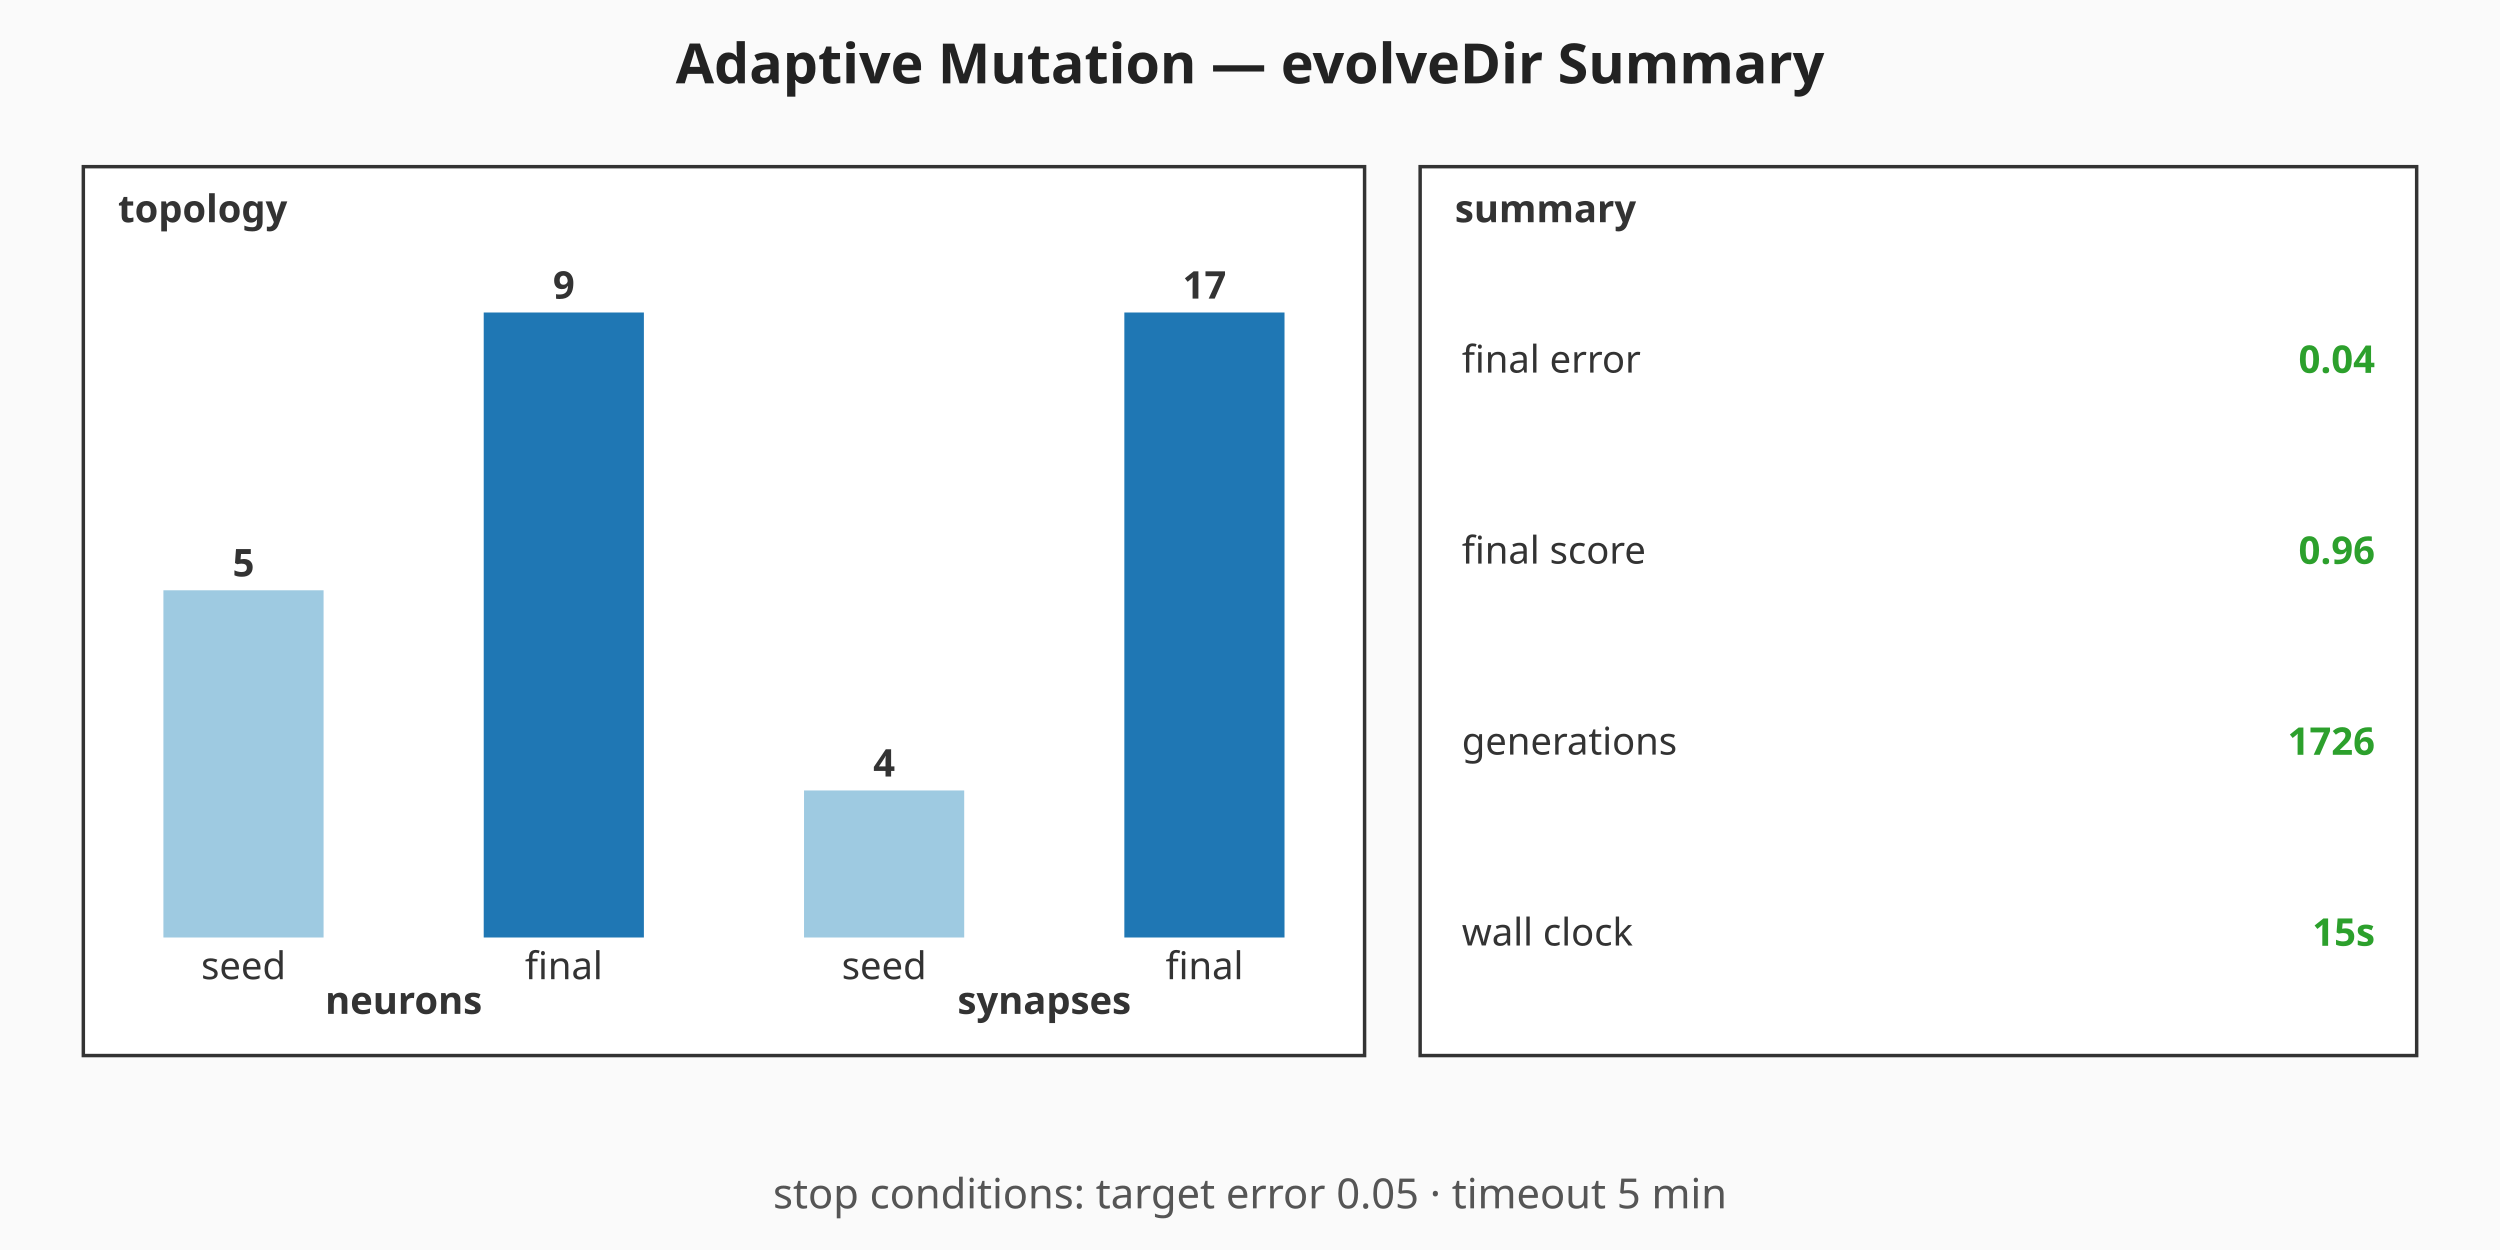
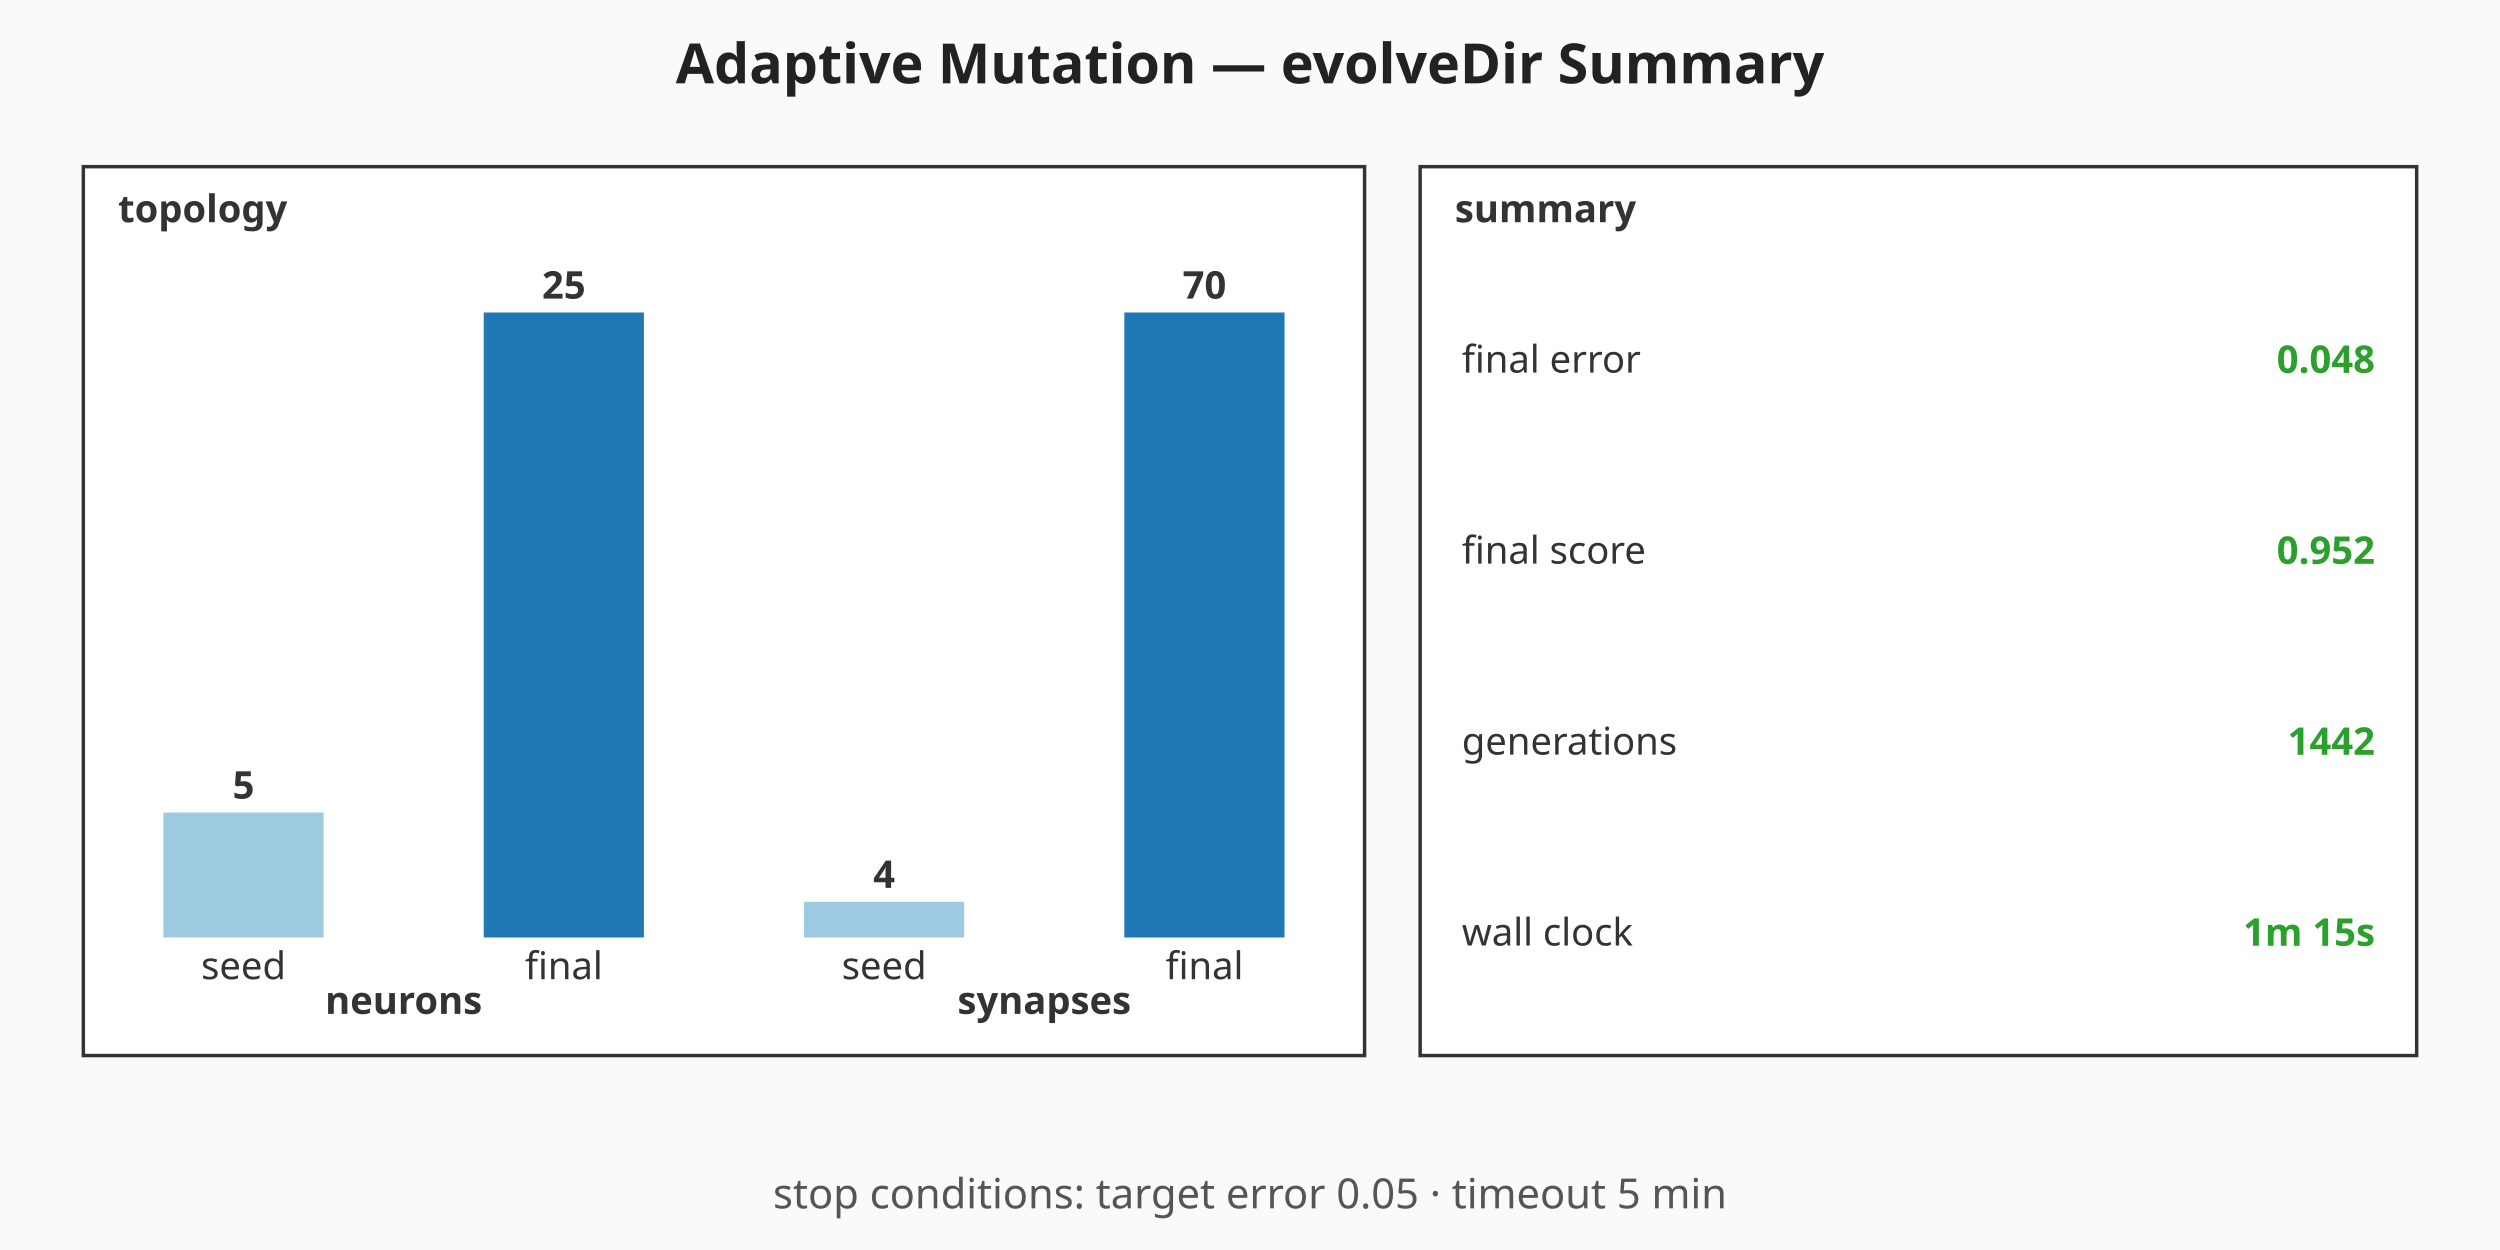
<svg xmlns="http://www.w3.org/2000/svg" viewBox="0 0 720 360" width="720" height="360" role="img" aria-label="Adaptive Mutation — evolveDir Summary summary chart">
  <rect width="720" height="360" fill="#fafafa" />
  <text x="360" y="24" text-anchor="middle" font-family="sans-serif" font-size="16" font-weight="bold" fill="#222">Adaptive Mutation — evolveDir Summary</text>
  <g class="topology" font-family="sans-serif" font-size="11" fill="#333">
    <rect x="24" y="48" width="369" height="256" fill="#ffffff" stroke="#333" stroke-width="1" />
    <text x="34" y="64" font-weight="bold">topology</text>
-     <rect class="topo-bar topo-bar-seed-neurons" x="47.06" y="170" width="46.13" height="100" fill="#9ecae1" />
-     <text x="70.13" y="166" text-anchor="middle" font-weight="bold">5</text>
+     <rect class="topo-bar topo-bar-seed-neurons" x="47.06" y="234" width="46.13" height="36" fill="#9ecae1" />
+     <text x="70.13" y="230" text-anchor="middle" font-weight="bold">5</text>
    <text x="70.13" y="282" text-anchor="middle">seed</text>
    <rect class="topo-bar topo-bar-final-neurons" x="139.31" y="90" width="46.13" height="180" fill="#1f77b4" />
-     <text x="162.38" y="86" text-anchor="middle" font-weight="bold">9</text>
+     <text x="162.38" y="86" text-anchor="middle" font-weight="bold">25</text>
    <text x="162.38" y="282" text-anchor="middle">final</text>
    <text x="116.25" y="292" text-anchor="middle" font-weight="bold">neurons</text>
-     <rect class="topo-bar topo-bar-seed-synapses" x="231.56" y="227.65" width="46.13" height="42.35" fill="#9ecae1" />
-     <text x="254.63" y="223.65" text-anchor="middle" font-weight="bold">4</text>
+     <rect class="topo-bar topo-bar-seed-synapses" x="231.56" y="259.71" width="46.13" height="10.29" fill="#9ecae1" />
+     <text x="254.63" y="255.71" text-anchor="middle" font-weight="bold">4</text>
    <text x="254.63" y="282" text-anchor="middle">seed</text>
    <rect class="topo-bar topo-bar-final-synapses" x="323.81" y="90" width="46.13" height="180" fill="#1f77b4" />
-     <text x="346.88" y="86" text-anchor="middle" font-weight="bold">17</text>
+     <text x="346.88" y="86" text-anchor="middle" font-weight="bold">70</text>
    <text x="346.88" y="282" text-anchor="middle">final</text>
    <text x="300.75" y="292" text-anchor="middle" font-weight="bold">synapses</text>
  </g>
  <g class="callouts" font-family="sans-serif" font-size="11" fill="#333">
    <rect x="409" y="48" width="287" height="256" fill="#ffffff" stroke="#333" stroke-width="1" />
    <text x="419" y="64" font-weight="bold">summary</text>
    <text class="callout-label" x="421" y="103.5" dominant-baseline="middle">final error</text>
-     <text class="callout-value" x="684" y="103.5" text-anchor="end" dominant-baseline="middle" font-weight="bold" fill="#2ca02c">0.04</text>
+     <text class="callout-value" x="684" y="103.5" text-anchor="end" dominant-baseline="middle" font-weight="bold" fill="#2ca02c">0.048</text>
    <text class="callout-label" x="421" y="158.5" dominant-baseline="middle">final score</text>
-     <text class="callout-value" x="684" y="158.5" text-anchor="end" dominant-baseline="middle" font-weight="bold" fill="#2ca02c">0.96</text>
+     <text class="callout-value" x="684" y="158.5" text-anchor="end" dominant-baseline="middle" font-weight="bold" fill="#2ca02c">0.952</text>
    <text class="callout-label" x="421" y="213.5" dominant-baseline="middle">generations</text>
-     <text class="callout-value" x="684" y="213.5" text-anchor="end" dominant-baseline="middle" font-weight="bold" fill="#2ca02c">1726</text>
+     <text class="callout-value" x="684" y="213.5" text-anchor="end" dominant-baseline="middle" font-weight="bold" fill="#2ca02c">1442</text>
    <text class="callout-label" x="421" y="268.5" dominant-baseline="middle">wall clock</text>
-     <text class="callout-value" x="684" y="268.5" text-anchor="end" dominant-baseline="middle" font-weight="bold" fill="#2ca02c">15s</text>
+     <text class="callout-value" x="684" y="268.5" text-anchor="end" dominant-baseline="middle" font-weight="bold" fill="#2ca02c">1m 15s</text>
  </g>
  <g class="caption" font-family="sans-serif" font-size="12" fill="#555">
    <text x="360" y="348" text-anchor="middle">stop conditions: target error 0.05 · timeout 5 min</text>
  </g>
</svg>
